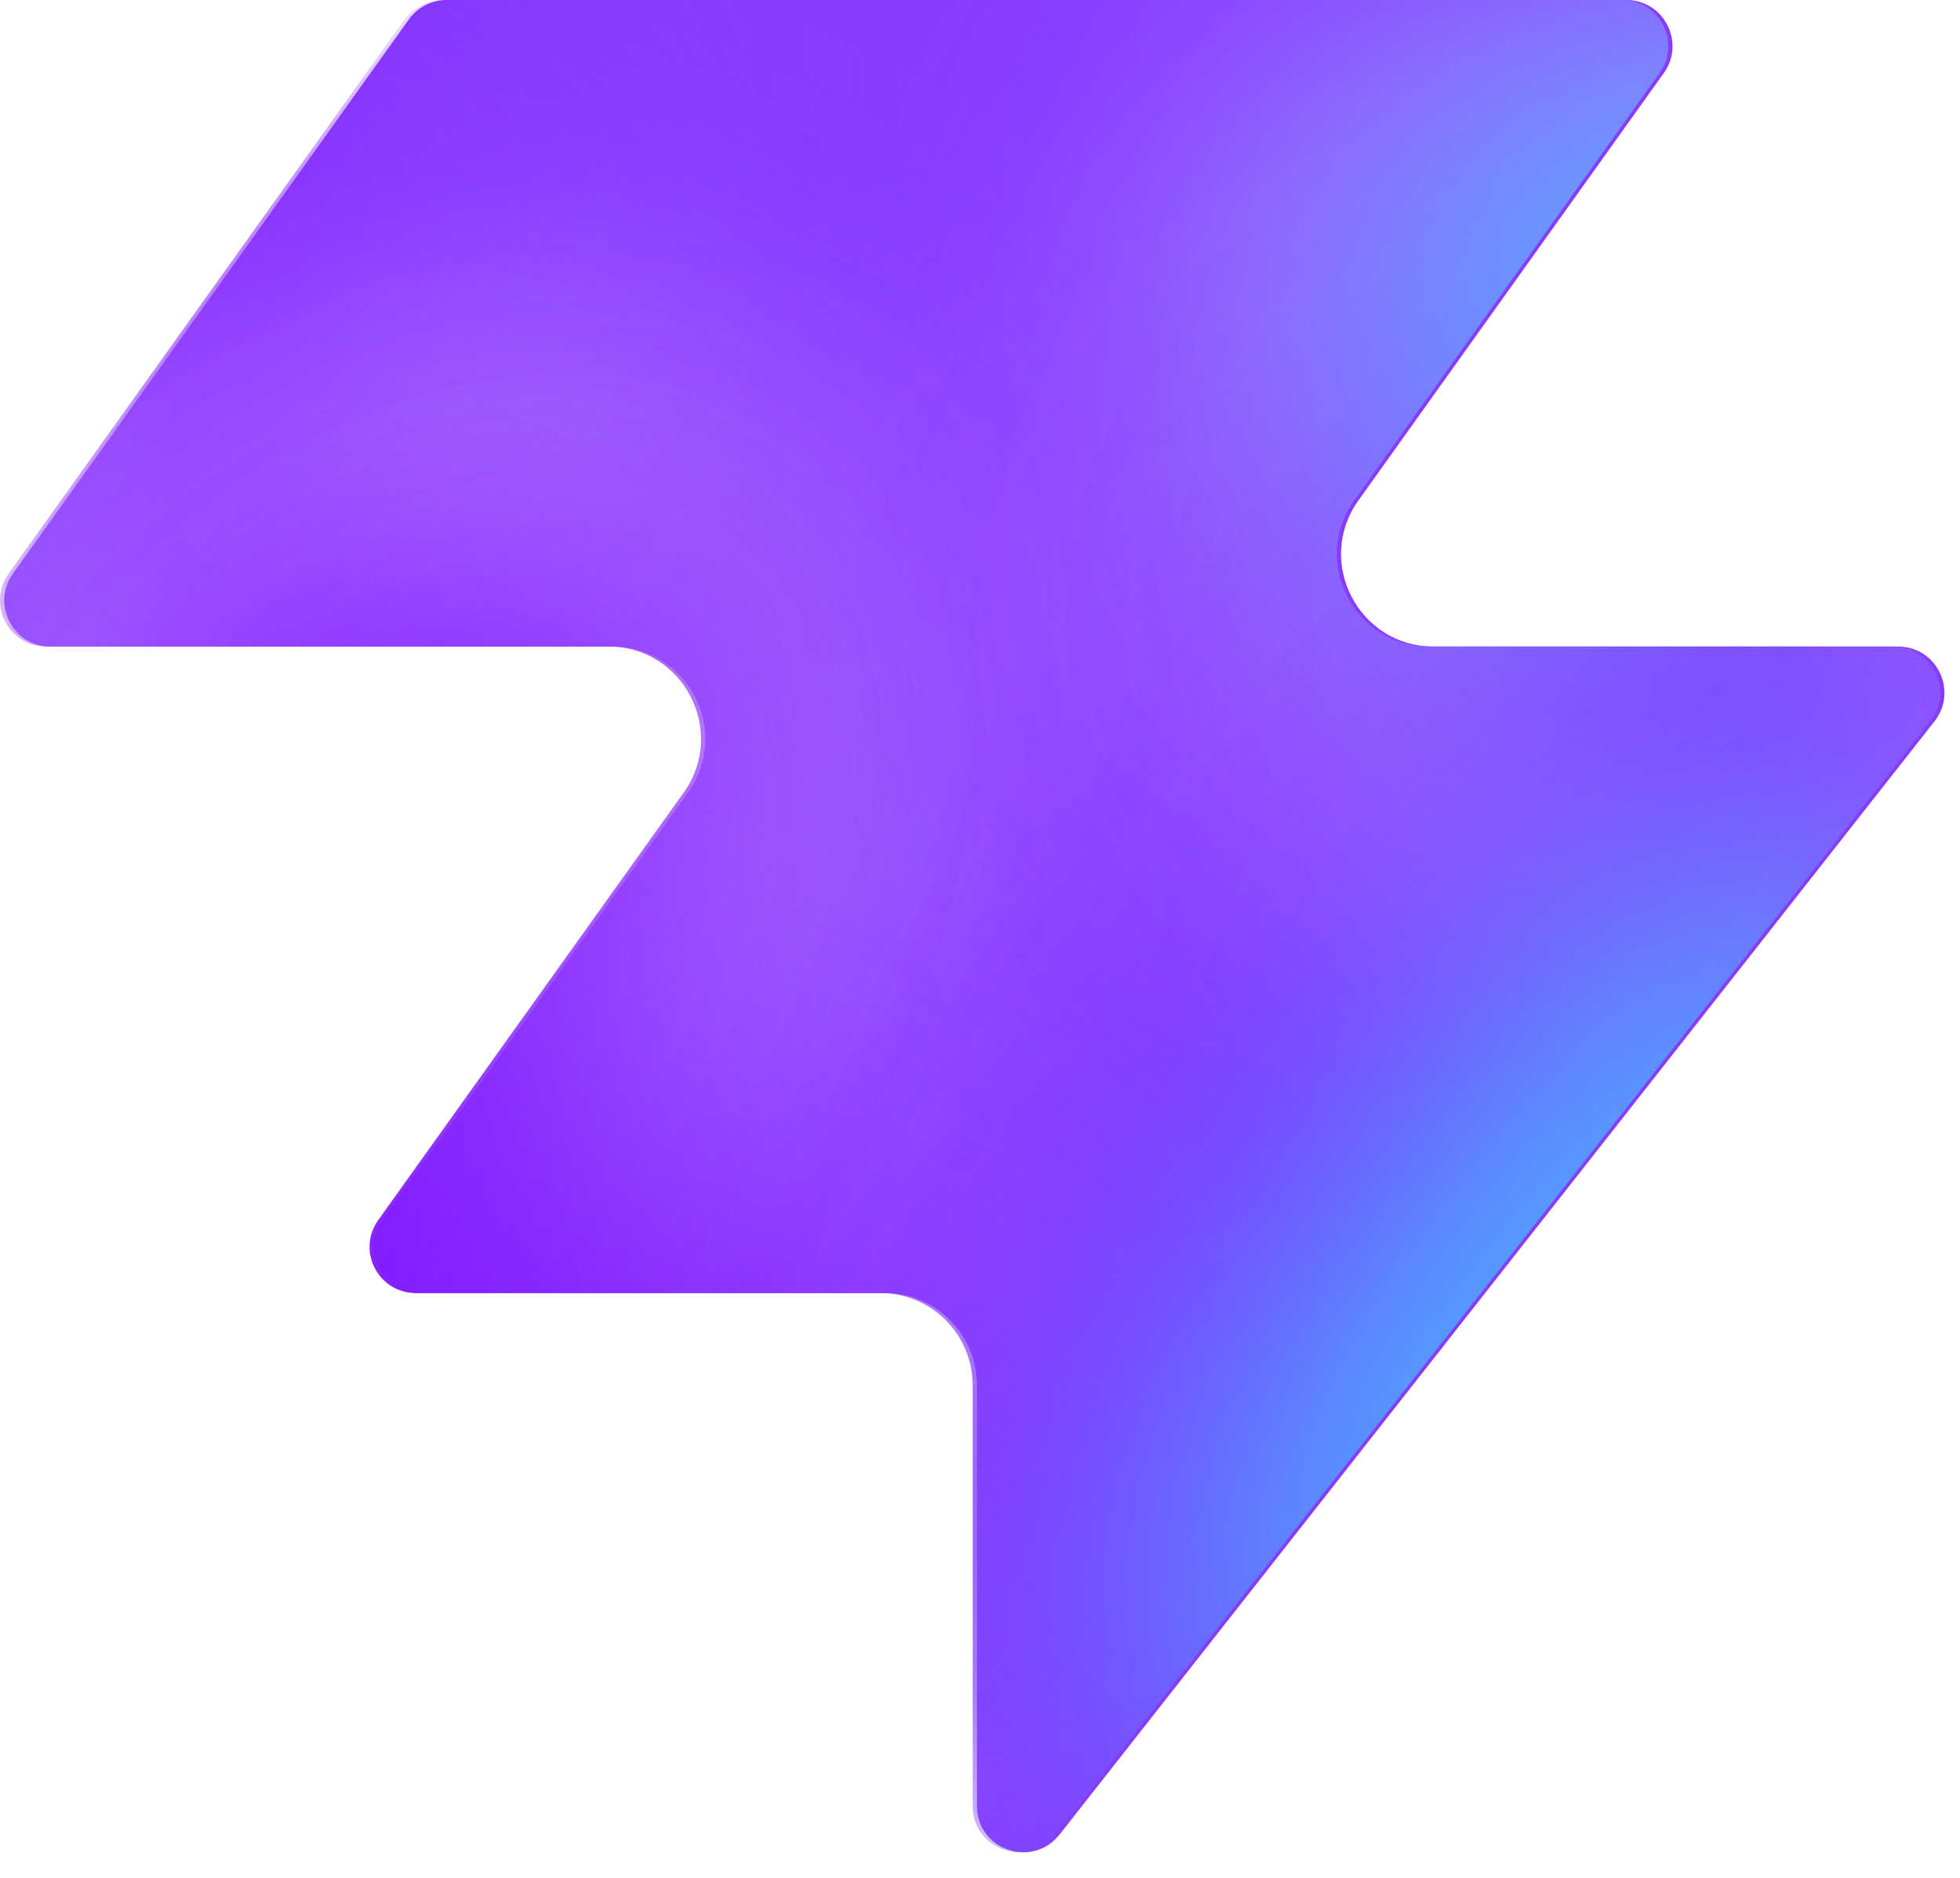
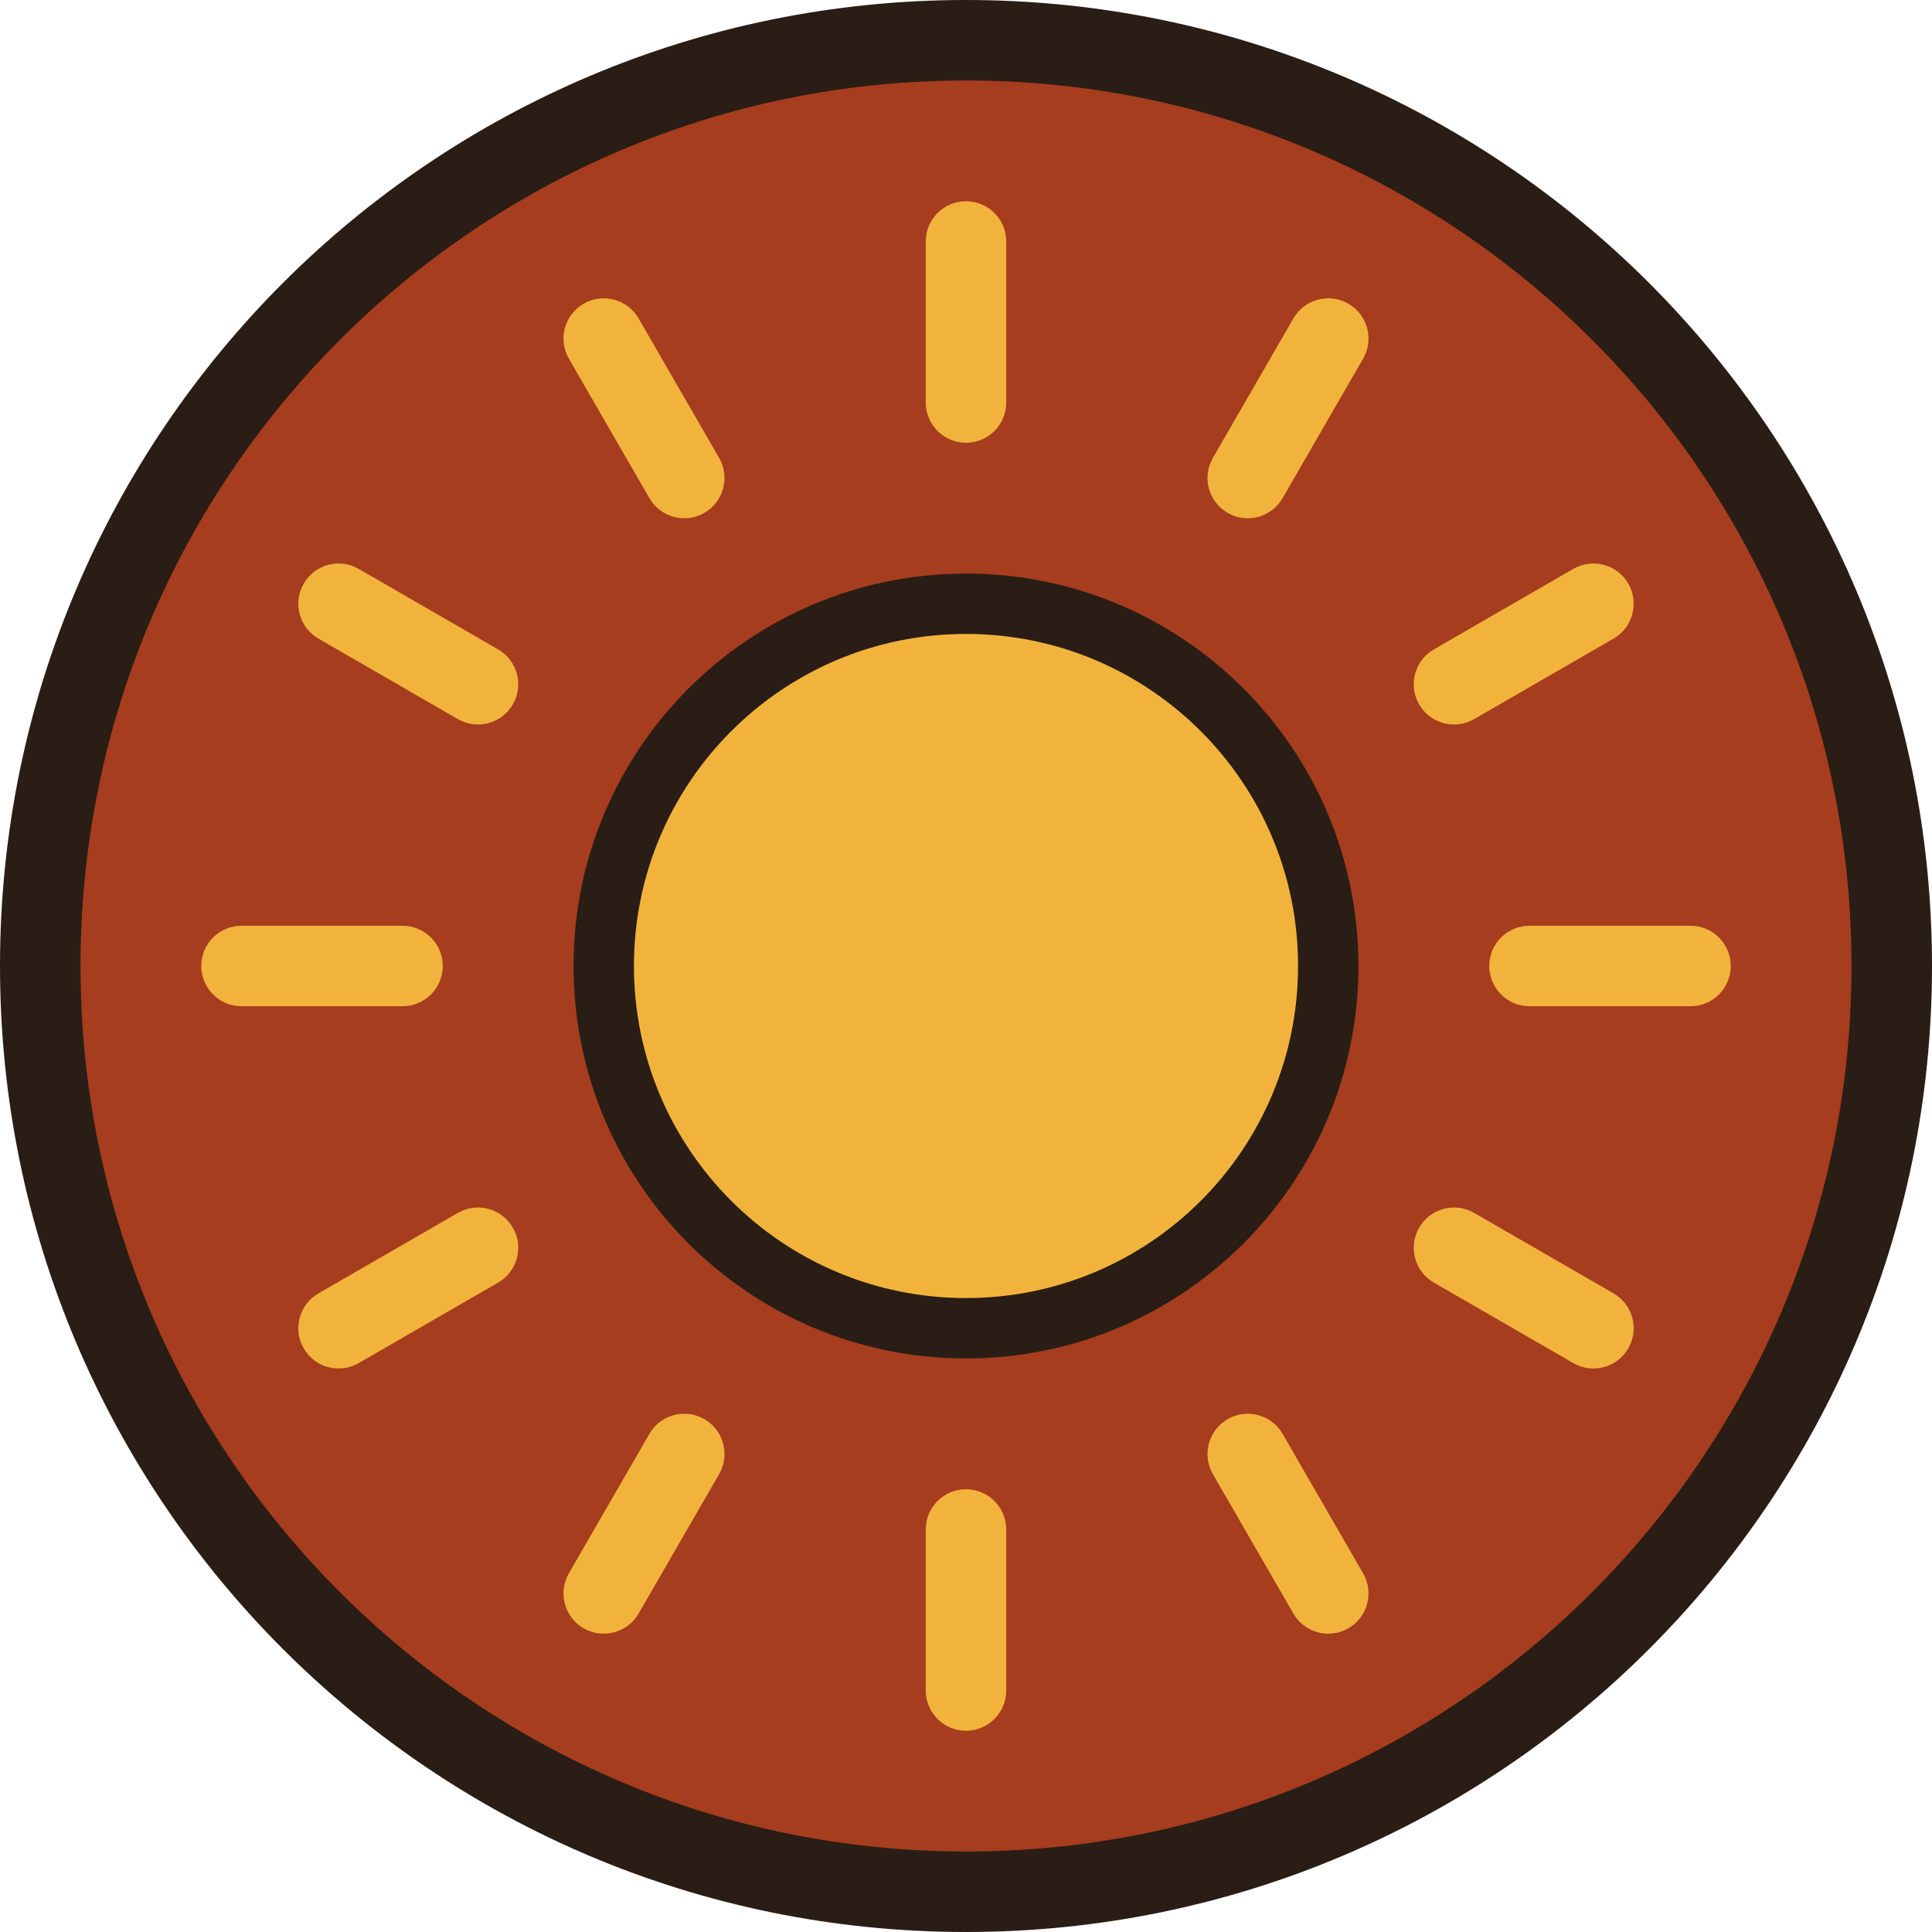
- <svg xmlns="http://www.w3.org/2000/svg" width="48" height="46" fill="none" viewBox="0 0 48 46">
-   <path fill="#863bff" d="M25.946 44.938c-.664.845-2.021.375-2.021-.698V33.937a2.26 2.26 0 0 0-2.262-2.262H10.287c-.92 0-1.456-1.04-.92-1.788l7.48-10.471c1.07-1.497 0-3.578-1.842-3.578H1.237c-.92 0-1.456-1.04-.92-1.788L10.013.474c.214-.297.556-.474.92-.474h28.894c.92 0 1.456 1.04.92 1.788l-7.48 10.471c-1.07 1.498 0 3.579 1.842 3.579h11.377c.943 0 1.473 1.088.89 1.83L25.947 44.94z" style="fill:#863bff;fill:color(display-p3 .525 .23 1);fill-opacity:1" />
-   <mask id="a" width="48" height="46" x="0" y="0" maskUnits="userSpaceOnUse" style="mask-type:alpha">
-     <path fill="#000" d="M25.842 44.938c-.664.844-2.021.375-2.021-.698V33.937a2.26 2.26 0 0 0-2.262-2.262H10.183c-.92 0-1.456-1.04-.92-1.788l7.48-10.471c1.07-1.498 0-3.579-1.842-3.579H1.133c-.92 0-1.456-1.04-.92-1.787L9.91.473c.214-.297.556-.474.92-.474h28.894c.92 0 1.456 1.04.92 1.788l-7.48 10.471c-1.07 1.498 0 3.578 1.842 3.578h11.377c.943 0 1.473 1.088.89 1.832L25.843 44.94z" style="fill:#000;fill-opacity:1" />
-   </mask>
-   <g mask="url(#a)">
-     <g filter="url(#b)">
-       <ellipse cx="5.508" cy="14.704" fill="#ede6ff" rx="5.508" ry="14.704" style="fill:#ede6ff;fill:color(display-p3 .927 .903 1);fill-opacity:1" transform="matrix(.00324 1 1 -.00324 -4.47 31.516)" />
-     </g>
-     <g filter="url(#c)">
-       <ellipse cx="10.399" cy="29.851" fill="#ede6ff" rx="10.399" ry="29.851" style="fill:#ede6ff;fill:color(display-p3 .927 .903 1);fill-opacity:1" transform="matrix(.00324 1 1 -.00324 -39.328 7.883)" />
-     </g>
-     <g filter="url(#d)">
-       <ellipse cx="5.508" cy="30.487" fill="#7e14ff" rx="5.508" ry="30.487" style="fill:#7e14ff;fill:color(display-p3 .492 .077 1);fill-opacity:1" transform="rotate(89.814 -25.913 -14.639)scale(1 -1)" />
-     </g>
-     <g filter="url(#e)">
-       <ellipse cx="5.508" cy="30.599" fill="#7e14ff" rx="5.508" ry="30.599" style="fill:#7e14ff;fill:color(display-p3 .492 .077 1);fill-opacity:1" transform="rotate(89.814 -32.644 -3.334)scale(1 -1)" />
-     </g>
-     <g filter="url(#f)">
-       <ellipse cx="5.508" cy="30.599" fill="#7e14ff" rx="5.508" ry="30.599" style="fill:#7e14ff;fill:color(display-p3 .492 .077 1);fill-opacity:1" transform="matrix(.00324 1 1 -.00324 -34.34 30.47)" />
-     </g>
-     <g filter="url(#g)">
-       <ellipse cx="14.072" cy="22.078" fill="#ede6ff" rx="14.072" ry="22.078" style="fill:#ede6ff;fill:color(display-p3 .927 .903 1);fill-opacity:1" transform="rotate(93.35 24.506 48.493)scale(-1 1)" />
-     </g>
-     <g filter="url(#h)">
-       <ellipse cx="3.47" cy="21.501" fill="#7e14ff" rx="3.47" ry="21.501" style="fill:#7e14ff;fill:color(display-p3 .492 .077 1);fill-opacity:1" transform="rotate(89.009 28.708 47.59)scale(-1 1)" />
-     </g>
-     <g filter="url(#i)">
-       <ellipse cx="3.47" cy="21.501" fill="#7e14ff" rx="3.47" ry="21.501" style="fill:#7e14ff;fill:color(display-p3 .492 .077 1);fill-opacity:1" transform="rotate(89.009 28.708 47.59)scale(-1 1)" />
-     </g>
-     <g filter="url(#j)">
-       <ellipse cx=".387" cy="8.972" fill="#7e14ff" rx="4.407" ry="29.108" style="fill:#7e14ff;fill:color(display-p3 .492 .077 1);fill-opacity:1" transform="rotate(39.51 .387 8.972)" />
-     </g>
-     <g filter="url(#k)">
-       <ellipse cx="47.523" cy="-6.092" fill="#7e14ff" rx="4.407" ry="29.108" style="fill:#7e14ff;fill:color(display-p3 .492 .077 1);fill-opacity:1" transform="rotate(37.892 47.523 -6.092)" />
-     </g>
-     <g filter="url(#l)">
-       <ellipse cx="41.412" cy="6.333" fill="#47bfff" rx="5.971" ry="9.665" style="fill:#47bfff;fill:color(display-p3 .28 .748 1);fill-opacity:1" transform="rotate(37.892 41.412 6.333)" />
-     </g>
-     <g filter="url(#m)">
-       <ellipse cx="-1.879" cy="38.332" fill="#7e14ff" rx="4.407" ry="29.108" style="fill:#7e14ff;fill:color(display-p3 .492 .077 1);fill-opacity:1" transform="rotate(37.892 -1.88 38.332)" />
-     </g>
-     <g filter="url(#n)">
-       <ellipse cx="-1.879" cy="38.332" fill="#7e14ff" rx="4.407" ry="29.108" style="fill:#7e14ff;fill:color(display-p3 .492 .077 1);fill-opacity:1" transform="rotate(37.892 -1.88 38.332)" />
-     </g>
-     <g filter="url(#o)">
-       <ellipse cx="35.651" cy="29.907" fill="#7e14ff" rx="4.407" ry="29.108" style="fill:#7e14ff;fill:color(display-p3 .492 .077 1);fill-opacity:1" transform="rotate(37.892 35.651 29.907)" />
-     </g>
-     <g filter="url(#p)">
-       <ellipse cx="38.418" cy="32.4" fill="#47bfff" rx="5.971" ry="15.297" style="fill:#47bfff;fill:color(display-p3 .28 .748 1);fill-opacity:1" transform="rotate(37.892 38.418 32.4)" />
-     </g>
+ <svg xmlns="http://www.w3.org/2000/svg" viewBox="0 0 48 48">
+   <circle cx="24" cy="24" r="23" fill="#a63d1e" stroke="#2a1d15" stroke-width="2" />
+   <g fill="#f2b33d">
+     <rect x="23" y="5" width="2" height="6" rx="1" />
+     <rect x="23" y="5" width="2" height="6" rx="1" transform="rotate(30 24 24)" />
+     <rect x="23" y="5" width="2" height="6" rx="1" transform="rotate(60 24 24)" />
+     <rect x="23" y="5" width="2" height="6" rx="1" transform="rotate(90 24 24)" />
+     <rect x="23" y="5" width="2" height="6" rx="1" transform="rotate(120 24 24)" />
+     <rect x="23" y="5" width="2" height="6" rx="1" transform="rotate(150 24 24)" />
+     <rect x="23" y="5" width="2" height="6" rx="1" transform="rotate(180 24 24)" />
+     <rect x="23" y="5" width="2" height="6" rx="1" transform="rotate(210 24 24)" />
+     <rect x="23" y="5" width="2" height="6" rx="1" transform="rotate(240 24 24)" />
+     <rect x="23" y="5" width="2" height="6" rx="1" transform="rotate(270 24 24)" />
+     <rect x="23" y="5" width="2" height="6" rx="1" transform="rotate(300 24 24)" />
+     <rect x="23" y="5" width="2" height="6" rx="1" transform="rotate(330 24 24)" />
  </g>
-   <defs>
-     <filter id="b" width="60.045" height="41.654" x="-19.77" y="16.149" color-interpolation-filters="sRGB" filterUnits="userSpaceOnUse">
-       <feFlood flood-opacity="0" result="BackgroundImageFix" />
-       <feBlend in="SourceGraphic" in2="BackgroundImageFix" result="shape" />
-       <feGaussianBlur result="effect1_foregroundBlur_2002_17158" stdDeviation="7.659" />
-     </filter>
-     <filter id="c" width="90.34" height="51.437" x="-54.613" y="-7.533" color-interpolation-filters="sRGB" filterUnits="userSpaceOnUse">
-       <feFlood flood-opacity="0" result="BackgroundImageFix" />
-       <feBlend in="SourceGraphic" in2="BackgroundImageFix" result="shape" />
-       <feGaussianBlur result="effect1_foregroundBlur_2002_17158" stdDeviation="7.659" />
-     </filter>
-     <filter id="d" width="79.355" height="29.4" x="-49.64" y="2.03" color-interpolation-filters="sRGB" filterUnits="userSpaceOnUse">
-       <feFlood flood-opacity="0" result="BackgroundImageFix" />
-       <feBlend in="SourceGraphic" in2="BackgroundImageFix" result="shape" />
-       <feGaussianBlur result="effect1_foregroundBlur_2002_17158" stdDeviation="4.596" />
-     </filter>
-     <filter id="e" width="79.579" height="29.4" x="-45.045" y="20.029" color-interpolation-filters="sRGB" filterUnits="userSpaceOnUse">
-       <feFlood flood-opacity="0" result="BackgroundImageFix" />
-       <feBlend in="SourceGraphic" in2="BackgroundImageFix" result="shape" />
-       <feGaussianBlur result="effect1_foregroundBlur_2002_17158" stdDeviation="4.596" />
-     </filter>
-     <filter id="f" width="79.579" height="29.4" x="-43.513" y="21.178" color-interpolation-filters="sRGB" filterUnits="userSpaceOnUse">
-       <feFlood flood-opacity="0" result="BackgroundImageFix" />
-       <feBlend in="SourceGraphic" in2="BackgroundImageFix" result="shape" />
-       <feGaussianBlur result="effect1_foregroundBlur_2002_17158" stdDeviation="4.596" />
-     </filter>
-     <filter id="g" width="74.749" height="58.852" x="15.756" y="-17.901" color-interpolation-filters="sRGB" filterUnits="userSpaceOnUse">
-       <feFlood flood-opacity="0" result="BackgroundImageFix" />
-       <feBlend in="SourceGraphic" in2="BackgroundImageFix" result="shape" />
-       <feGaussianBlur result="effect1_foregroundBlur_2002_17158" stdDeviation="7.659" />
-     </filter>
-     <filter id="h" width="61.377" height="25.362" x="23.548" y="2.284" color-interpolation-filters="sRGB" filterUnits="userSpaceOnUse">
-       <feFlood flood-opacity="0" result="BackgroundImageFix" />
-       <feBlend in="SourceGraphic" in2="BackgroundImageFix" result="shape" />
-       <feGaussianBlur result="effect1_foregroundBlur_2002_17158" stdDeviation="4.596" />
-     </filter>
-     <filter id="i" width="61.377" height="25.362" x="23.548" y="2.284" color-interpolation-filters="sRGB" filterUnits="userSpaceOnUse">
-       <feFlood flood-opacity="0" result="BackgroundImageFix" />
-       <feBlend in="SourceGraphic" in2="BackgroundImageFix" result="shape" />
-       <feGaussianBlur result="effect1_foregroundBlur_2002_17158" stdDeviation="4.596" />
-     </filter>
-     <filter id="j" width="56.045" height="63.649" x="-27.636" y="-22.853" color-interpolation-filters="sRGB" filterUnits="userSpaceOnUse">
-       <feFlood flood-opacity="0" result="BackgroundImageFix" />
-       <feBlend in="SourceGraphic" in2="BackgroundImageFix" result="shape" />
-       <feGaussianBlur result="effect1_foregroundBlur_2002_17158" stdDeviation="4.596" />
-     </filter>
-     <filter id="k" width="54.814" height="64.646" x="20.116" y="-38.415" color-interpolation-filters="sRGB" filterUnits="userSpaceOnUse">
-       <feFlood flood-opacity="0" result="BackgroundImageFix" />
-       <feBlend in="SourceGraphic" in2="BackgroundImageFix" result="shape" />
-       <feGaussianBlur result="effect1_foregroundBlur_2002_17158" stdDeviation="4.596" />
-     </filter>
-     <filter id="l" width="33.541" height="35.313" x="24.641" y="-11.323" color-interpolation-filters="sRGB" filterUnits="userSpaceOnUse">
-       <feFlood flood-opacity="0" result="BackgroundImageFix" />
-       <feBlend in="SourceGraphic" in2="BackgroundImageFix" result="shape" />
-       <feGaussianBlur result="effect1_foregroundBlur_2002_17158" stdDeviation="4.596" />
-     </filter>
-     <filter id="m" width="54.814" height="64.646" x="-29.286" y="6.009" color-interpolation-filters="sRGB" filterUnits="userSpaceOnUse">
-       <feFlood flood-opacity="0" result="BackgroundImageFix" />
-       <feBlend in="SourceGraphic" in2="BackgroundImageFix" result="shape" />
-       <feGaussianBlur result="effect1_foregroundBlur_2002_17158" stdDeviation="4.596" />
-     </filter>
-     <filter id="n" width="54.814" height="64.646" x="-29.286" y="6.009" color-interpolation-filters="sRGB" filterUnits="userSpaceOnUse">
-       <feFlood flood-opacity="0" result="BackgroundImageFix" />
-       <feBlend in="SourceGraphic" in2="BackgroundImageFix" result="shape" />
-       <feGaussianBlur result="effect1_foregroundBlur_2002_17158" stdDeviation="4.596" />
-     </filter>
-     <filter id="o" width="54.814" height="64.646" x="8.244" y="-2.416" color-interpolation-filters="sRGB" filterUnits="userSpaceOnUse">
-       <feFlood flood-opacity="0" result="BackgroundImageFix" />
-       <feBlend in="SourceGraphic" in2="BackgroundImageFix" result="shape" />
-       <feGaussianBlur result="effect1_foregroundBlur_2002_17158" stdDeviation="4.596" />
-     </filter>
-     <filter id="p" width="39.409" height="43.623" x="18.713" y="10.588" color-interpolation-filters="sRGB" filterUnits="userSpaceOnUse">
-       <feFlood flood-opacity="0" result="BackgroundImageFix" />
-       <feBlend in="SourceGraphic" in2="BackgroundImageFix" result="shape" />
-       <feGaussianBlur result="effect1_foregroundBlur_2002_17158" stdDeviation="4.596" />
-     </filter>
-   </defs>
+   <circle cx="24" cy="24" r="9" fill="#f2b33d" stroke="#2a1d15" stroke-width="1.5" />
</svg>
